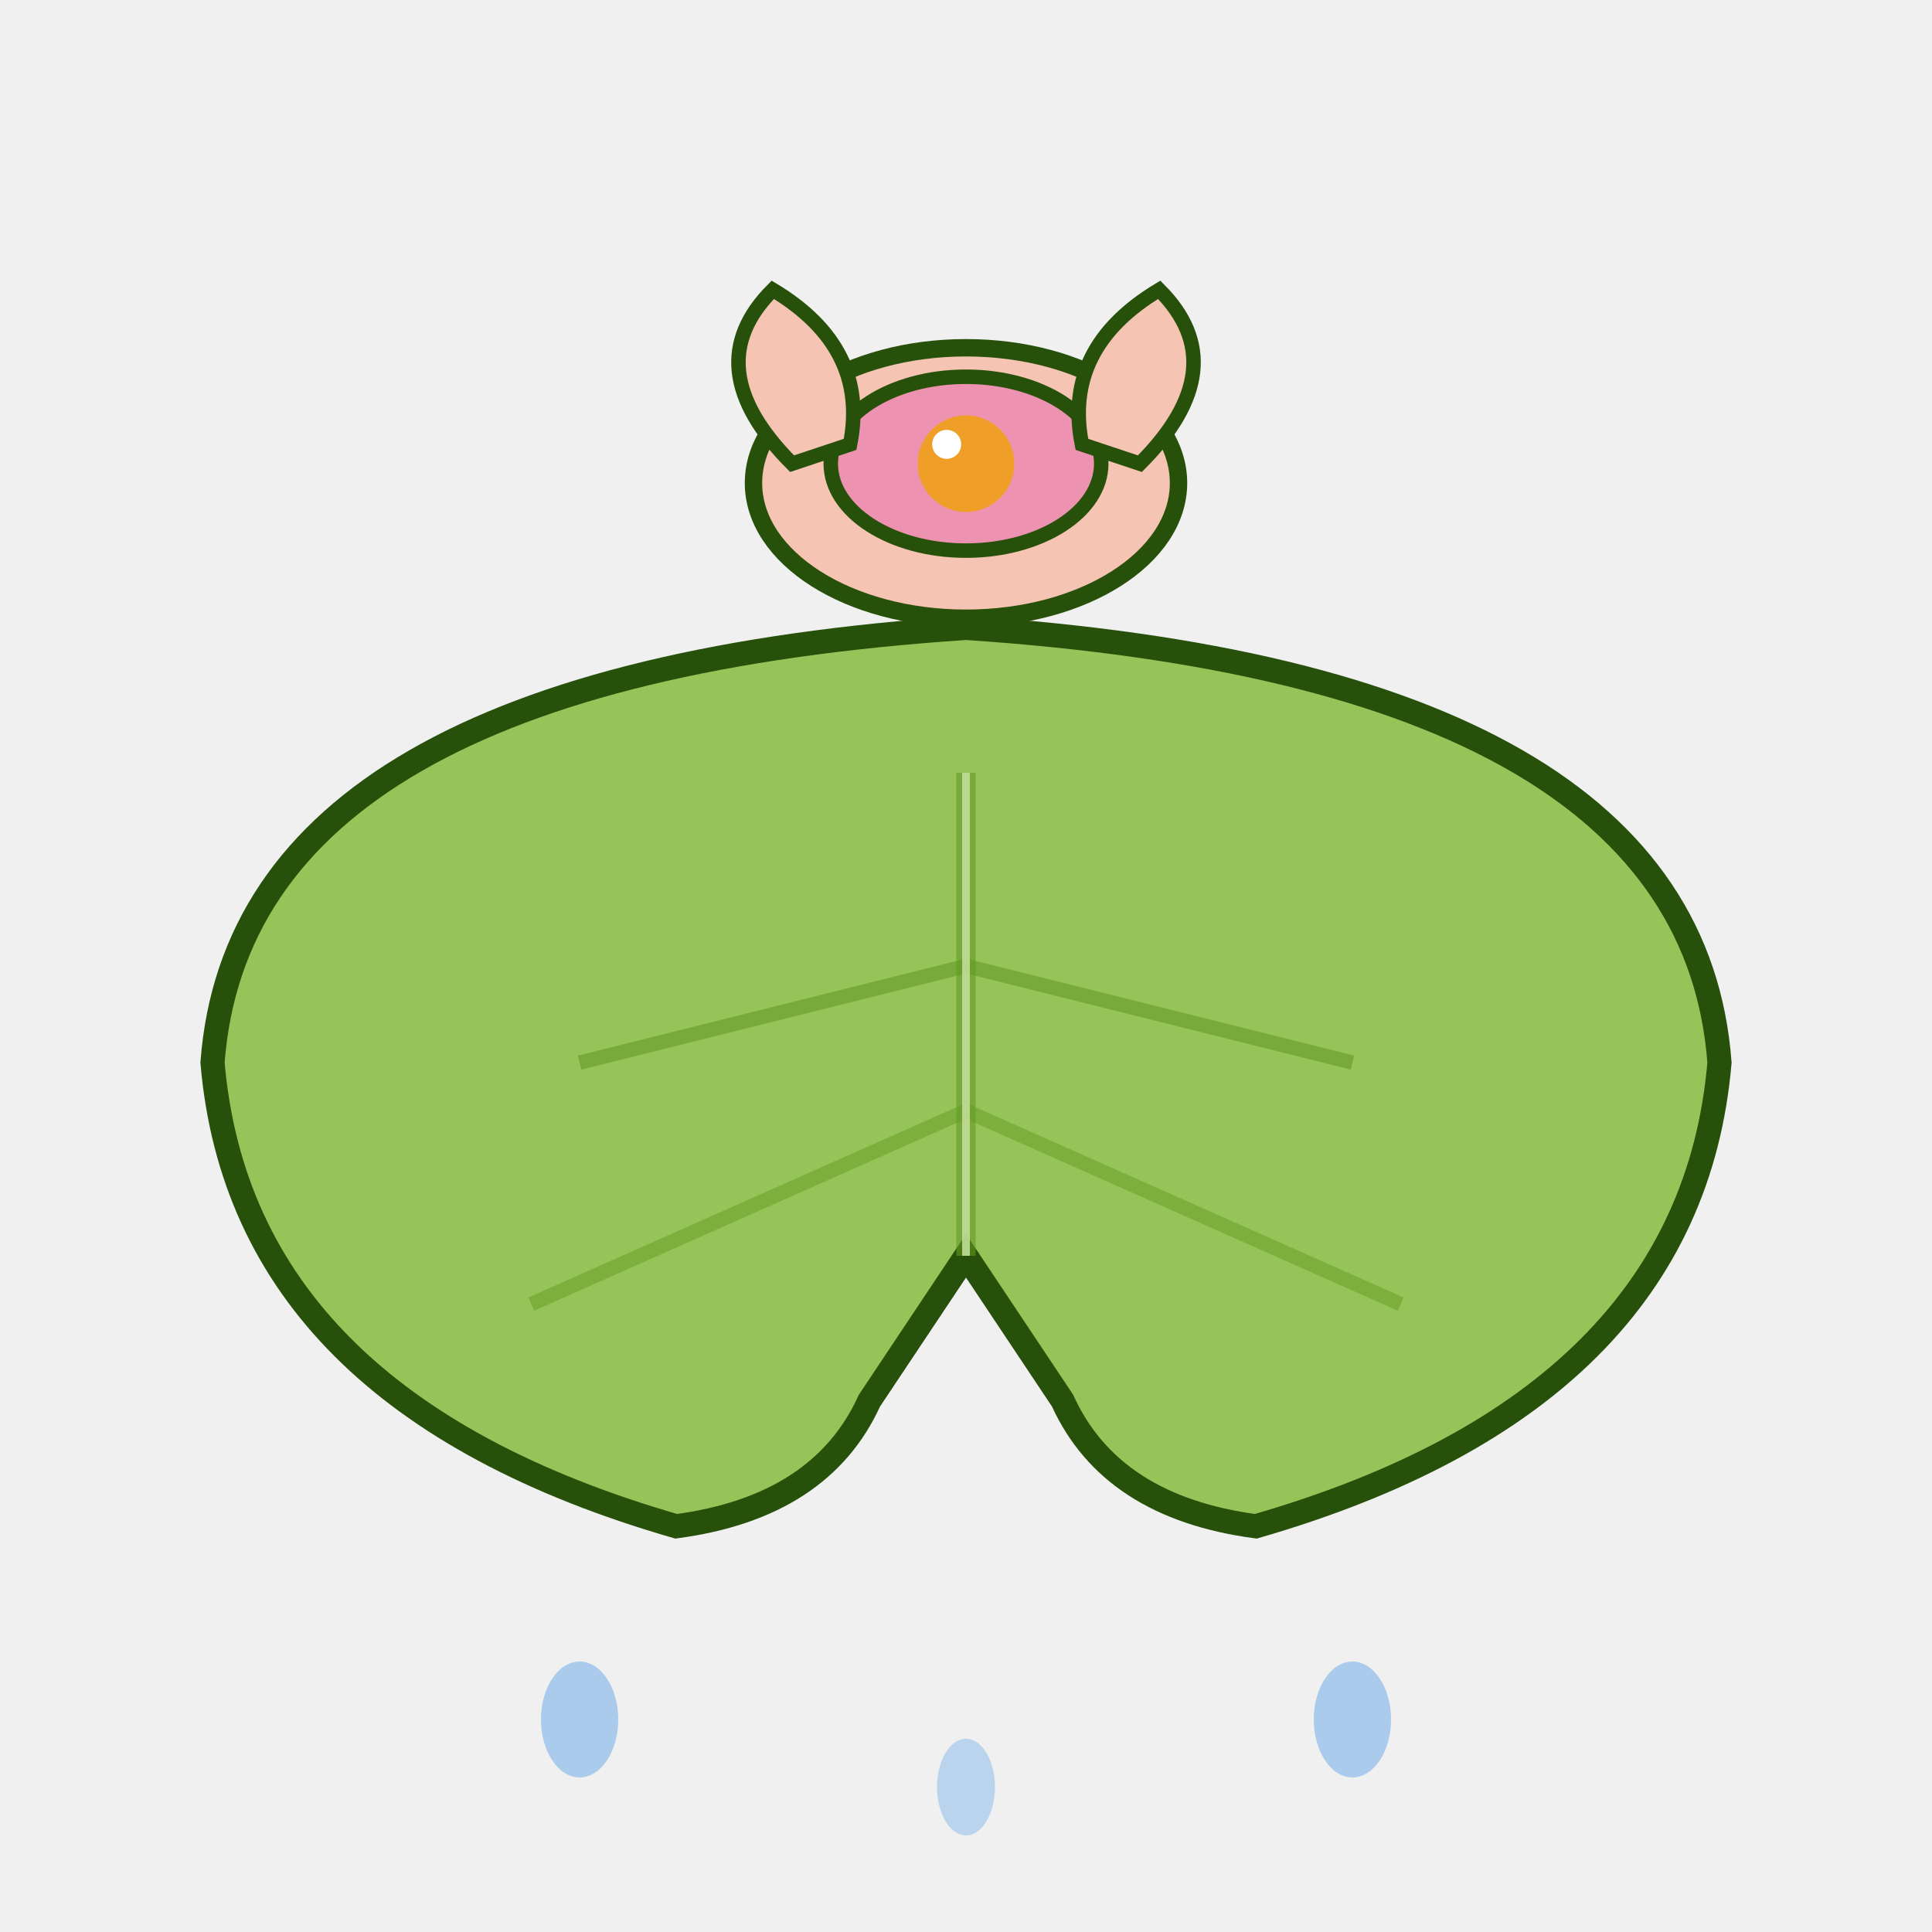
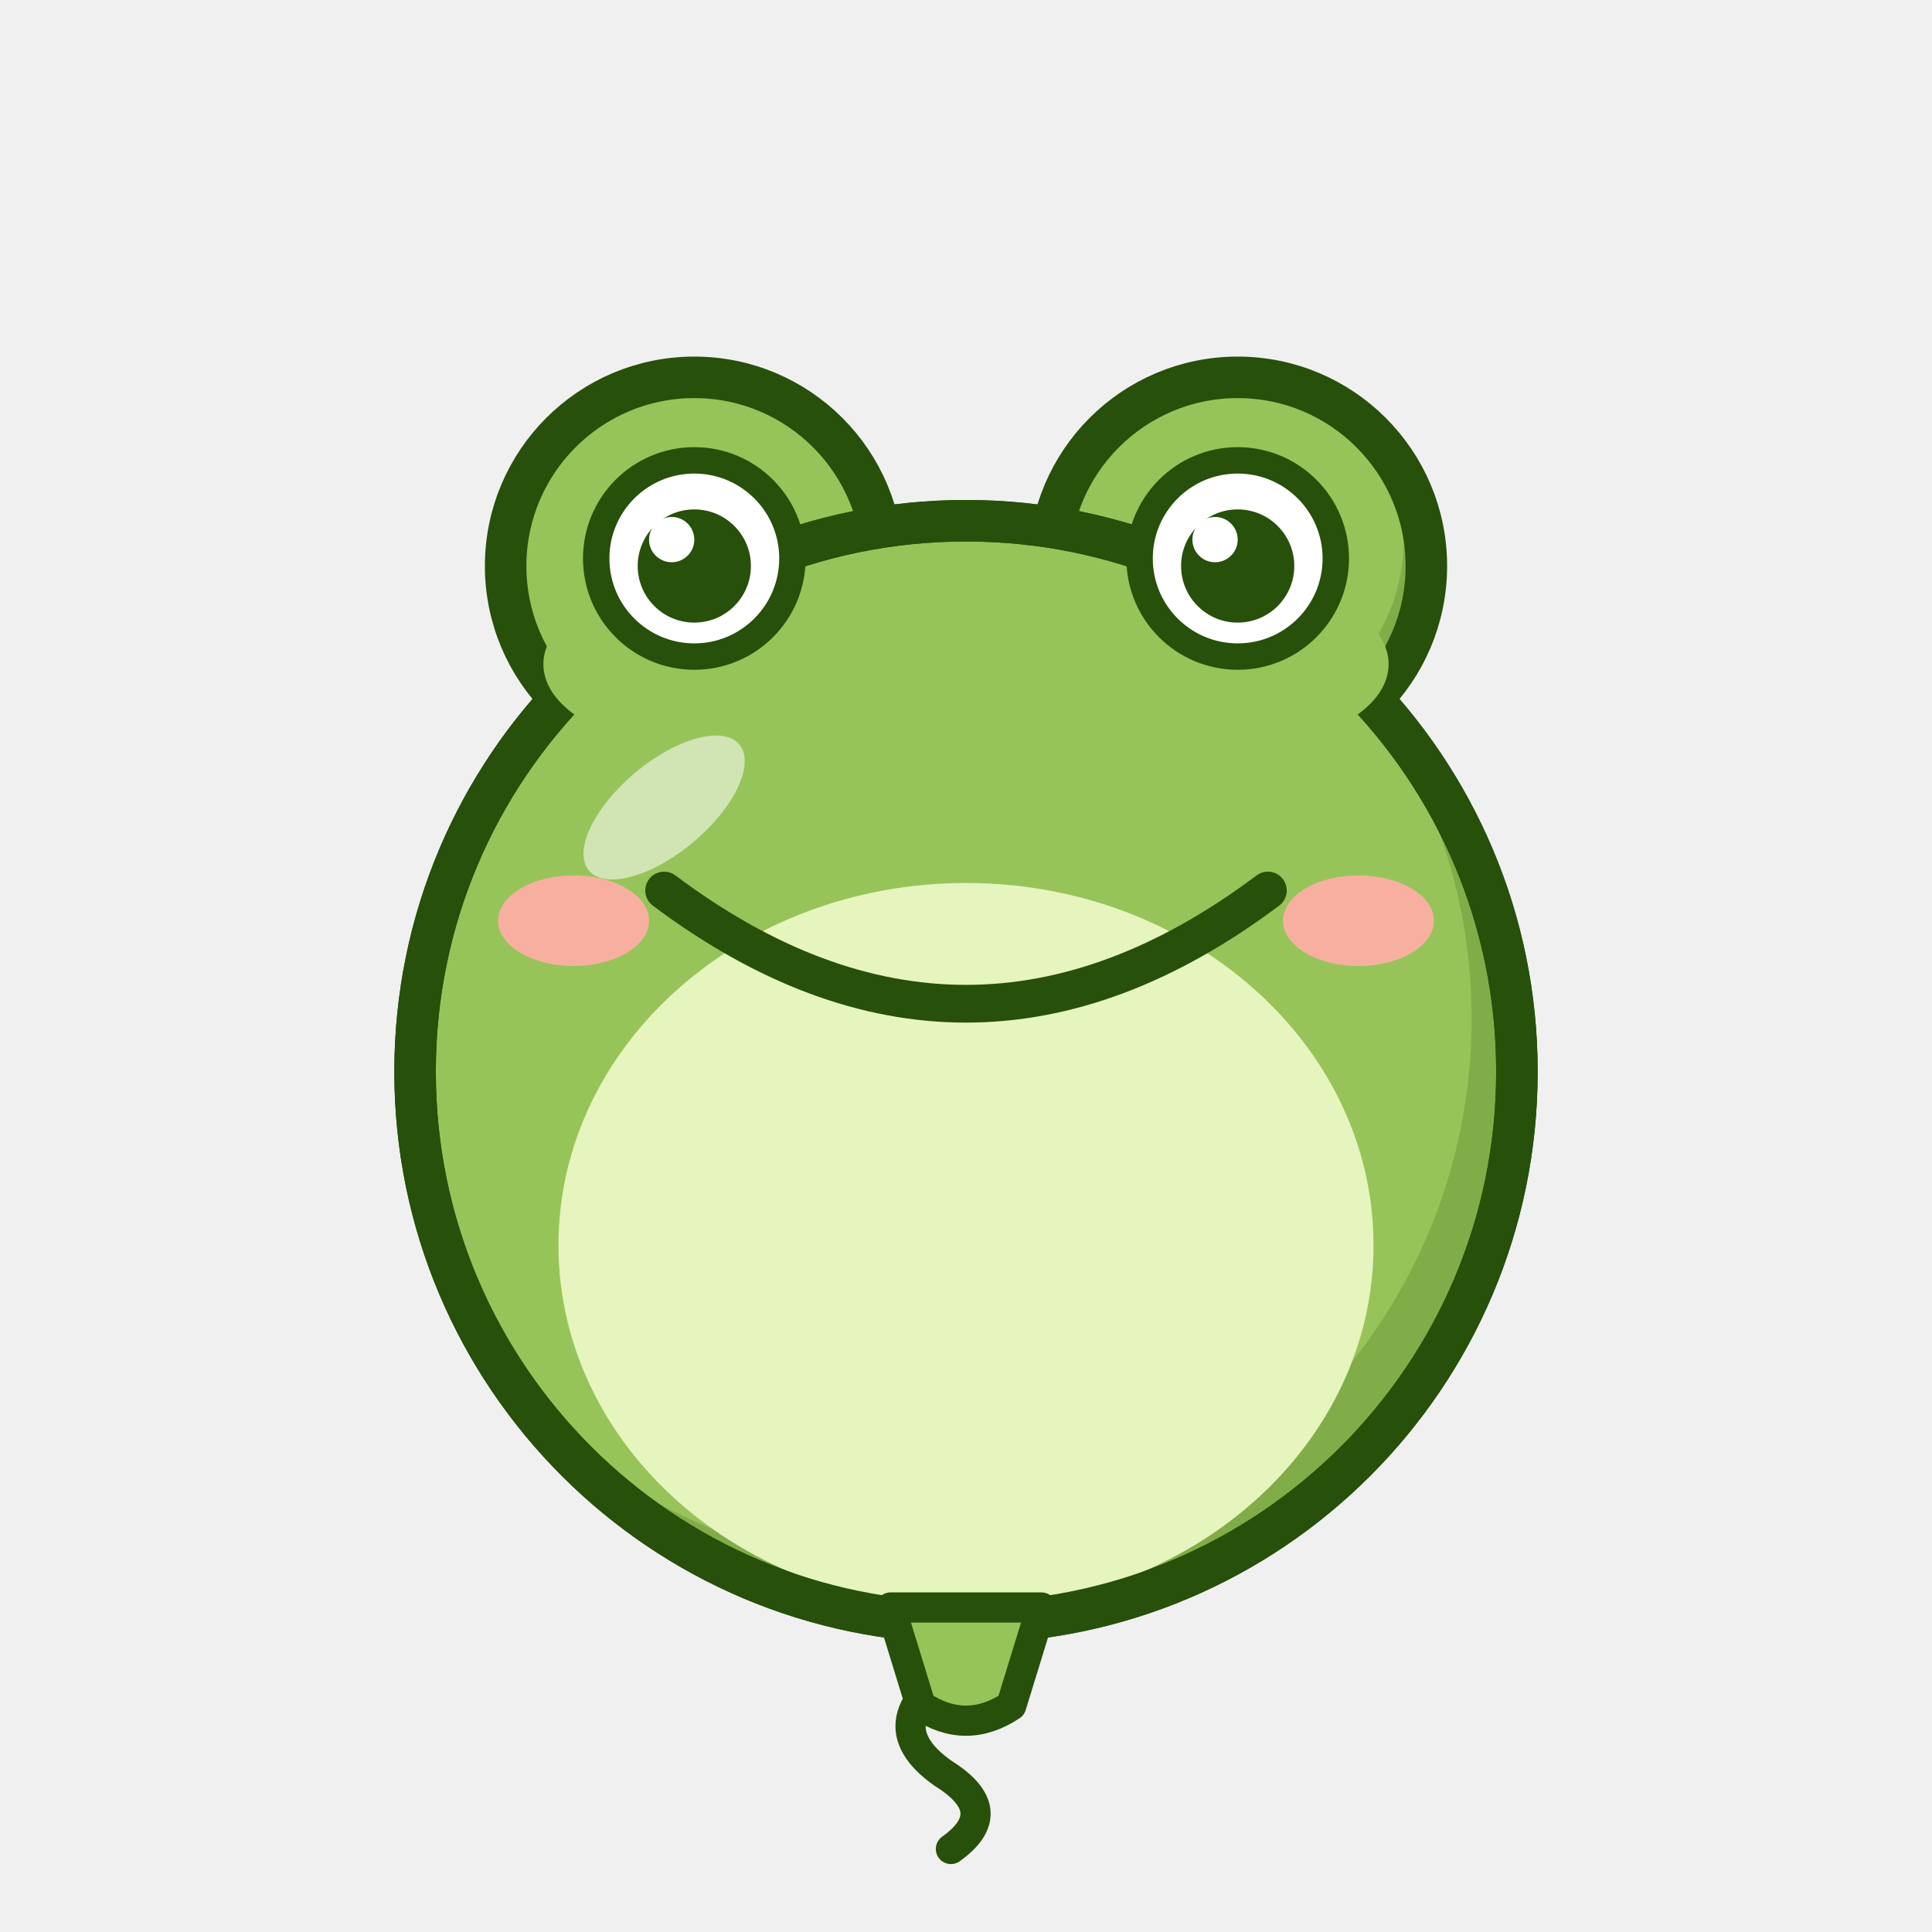
- <svg xmlns="http://www.w3.org/2000/svg" viewBox="0 0 200 200" fill="none">
-   <path d="M100 65            Q175 70 178 110            Q175 145 130 158            Q115 156 110 145            L100 130            L90 145            Q85 156 70 158            Q25 145 22 110            Q25 70 100 65 Z" fill="#97C459" stroke="#27500A" stroke-width="2.5" />
-   <line x1="100" y1="80" x2="100" y2="130" stroke="#639922" stroke-width="2" opacity="0.6" />
-   <line x1="100" y1="100" x2="60" y2="110" stroke="#639922" stroke-width="1.5" opacity="0.6" />
-   <line x1="100" y1="100" x2="140" y2="110" stroke="#639922" stroke-width="1.5" opacity="0.6" />
-   <line x1="100" y1="115" x2="55" y2="135" stroke="#639922" stroke-width="1.5" opacity="0.5" />
-   <line x1="100" y1="115" x2="145" y2="135" stroke="#639922" stroke-width="1.5" opacity="0.5" />
-   <line x1="100" y1="80" x2="100" y2="130" stroke="#C0DD97" stroke-width="0.8" opacity="0.9" />
-   <ellipse cx="100" cy="50" rx="22" ry="14" fill="#F5C4B3" stroke="#27500A" stroke-width="1.8" />
-   <ellipse cx="100" cy="48" rx="14" ry="9" fill="#ED93B1" stroke="#27500A" stroke-width="1.5" />
-   <circle cx="100" cy="48" r="5" fill="#EF9F27" />
-   <circle cx="98" cy="46" r="1.5" fill="#FFFFFF" />
-   <path d="M82 48 Q72 38 80 30 Q90 36 88 46 Z" fill="#F5C4B3" stroke="#27500A" stroke-width="1.5" />
-   <path d="M118 48 Q128 38 120 30 Q110 36 112 46 Z" fill="#F5C4B3" stroke="#27500A" stroke-width="1.5" />
-   <ellipse cx="60" cy="178" rx="4" ry="6" fill="#85B7EB" opacity="0.65" />
-   <ellipse cx="140" cy="178" rx="4" ry="6" fill="#85B7EB" opacity="0.65" />
-   <ellipse cx="100" cy="185" rx="3" ry="5" fill="#85B7EB" opacity="0.5" />
+ <svg xmlns="http://www.w3.org/2000/svg" viewBox="0 0 512 512" fill="none">
+   <path d="M256 440 q-26 16 -6 30 q16 10 2 20" fill="none" stroke="#27500A" stroke-width="8" stroke-linecap="round" stroke-linejoin="round" />
+   <clipPath id="c1">
+     <circle cx="184" cy="150" r="50" />
+   </clipPath>
+   <circle cx="184" cy="150" r="50" fill="#81AD49" />
+   <g clip-path="url(#c1)">
+     <g transform="translate(-6 -7)">
+       <circle cx="184" cy="150" r="50" fill="#97C459" />
+     </g>
+   </g>
+   <circle cx="184" cy="150" r="50" fill="none" stroke="#27500A" stroke-width="11" stroke-linecap="round" stroke-linejoin="round" />
+   <clipPath id="c2">
+     <circle cx="328" cy="150" r="50" />
+   </clipPath>
+   <circle cx="328" cy="150" r="50" fill="#81AD49" />
+   <g clip-path="url(#c2)">
+     <g transform="translate(-6 -7)">
+       <circle cx="328" cy="150" r="50" fill="#97C459" />
+     </g>
+   </g>
+   <circle cx="328" cy="150" r="50" fill="none" stroke="#27500A" stroke-width="11" stroke-linecap="round" stroke-linejoin="round" />
+   <clipPath id="c3">
+     <circle cx="256" cy="284" r="146" />
+   </clipPath>
+   <circle cx="256" cy="284" r="146" fill="#81AD49" />
+   <g clip-path="url(#c3)">
+     <g transform="translate(-12 -14)">
+       <circle cx="256" cy="284" r="146" fill="#97C459" />
+     </g>
+   </g>
+   <circle cx="256" cy="284" r="146" fill="none" stroke="#27500A" stroke-width="11" stroke-linecap="round" stroke-linejoin="round" />
+   <clipPath id="c4">
+     <circle cx="256" cy="284" r="146" />
+   </clipPath>
+   <g clip-path="url(#c4)">
+     <ellipse cx="256" cy="330" rx="108" ry="96" fill="#E6F4BE" />
+   </g>
+   <circle cx="256" cy="284" r="146" fill="none" stroke="#27500A" stroke-width="11" stroke-linecap="round" stroke-linejoin="round" />
+   <ellipse cx="184" cy="176" rx="40" ry="22" fill="#97C459" />
+   <circle cx="184" cy="148" r="26" fill="#FFFFFF" stroke="#27500A" stroke-width="7" stroke-linejoin="round" stroke-linecap="round" />
+   <circle cx="184" cy="150" r="15" fill="#27500A" />
+   <circle cx="178" cy="143" r="6" fill="#FFFFFF" />
+   <ellipse cx="152" cy="244" rx="20" ry="12" fill="#FFAFA6" opacity="0.92" />
+   <ellipse cx="328" cy="176" rx="40" ry="22" fill="#97C459" />
+   <circle cx="328" cy="148" r="26" fill="#FFFFFF" stroke="#27500A" stroke-width="7" stroke-linejoin="round" stroke-linecap="round" />
+   <circle cx="328" cy="150" r="15" fill="#27500A" />
+   <circle cx="322" cy="143" r="6" fill="#FFFFFF" />
+   <ellipse cx="360" cy="244" rx="20" ry="12" fill="#FFAFA6" opacity="0.92" />
+   <path d="M176 236 Q256 296 336 236" fill="none" stroke="#27500A" stroke-width="10" stroke-linecap="round" stroke-linejoin="round" />
+   <ellipse cx="176" cy="214" rx="26" ry="12" transform="rotate(-40 176 214)" fill="#FFFFFF" opacity="0.55" />
+   <clipPath id="c5">
+     <path d="M236 426 L276 426 L268 452 Q256 460 244 452 Z" />
+   </clipPath>
+   <path d="M236 426 L276 426 L268 452 Q256 460 244 452 Z" fill="#81AD49" />
+   <g clip-path="url(#c5)">
+     <g transform="translate(-2 -3)">
+       <path d="M236 426 L276 426 L268 452 Q256 460 244 452 Z" fill="#97C459" />
+     </g>
+   </g>
+   <path d="M236 426 L276 426 L268 452 Q256 460 244 452 Z" fill="none" stroke="#27500A" stroke-width="8" stroke-linecap="round" stroke-linejoin="round" />
</svg>
